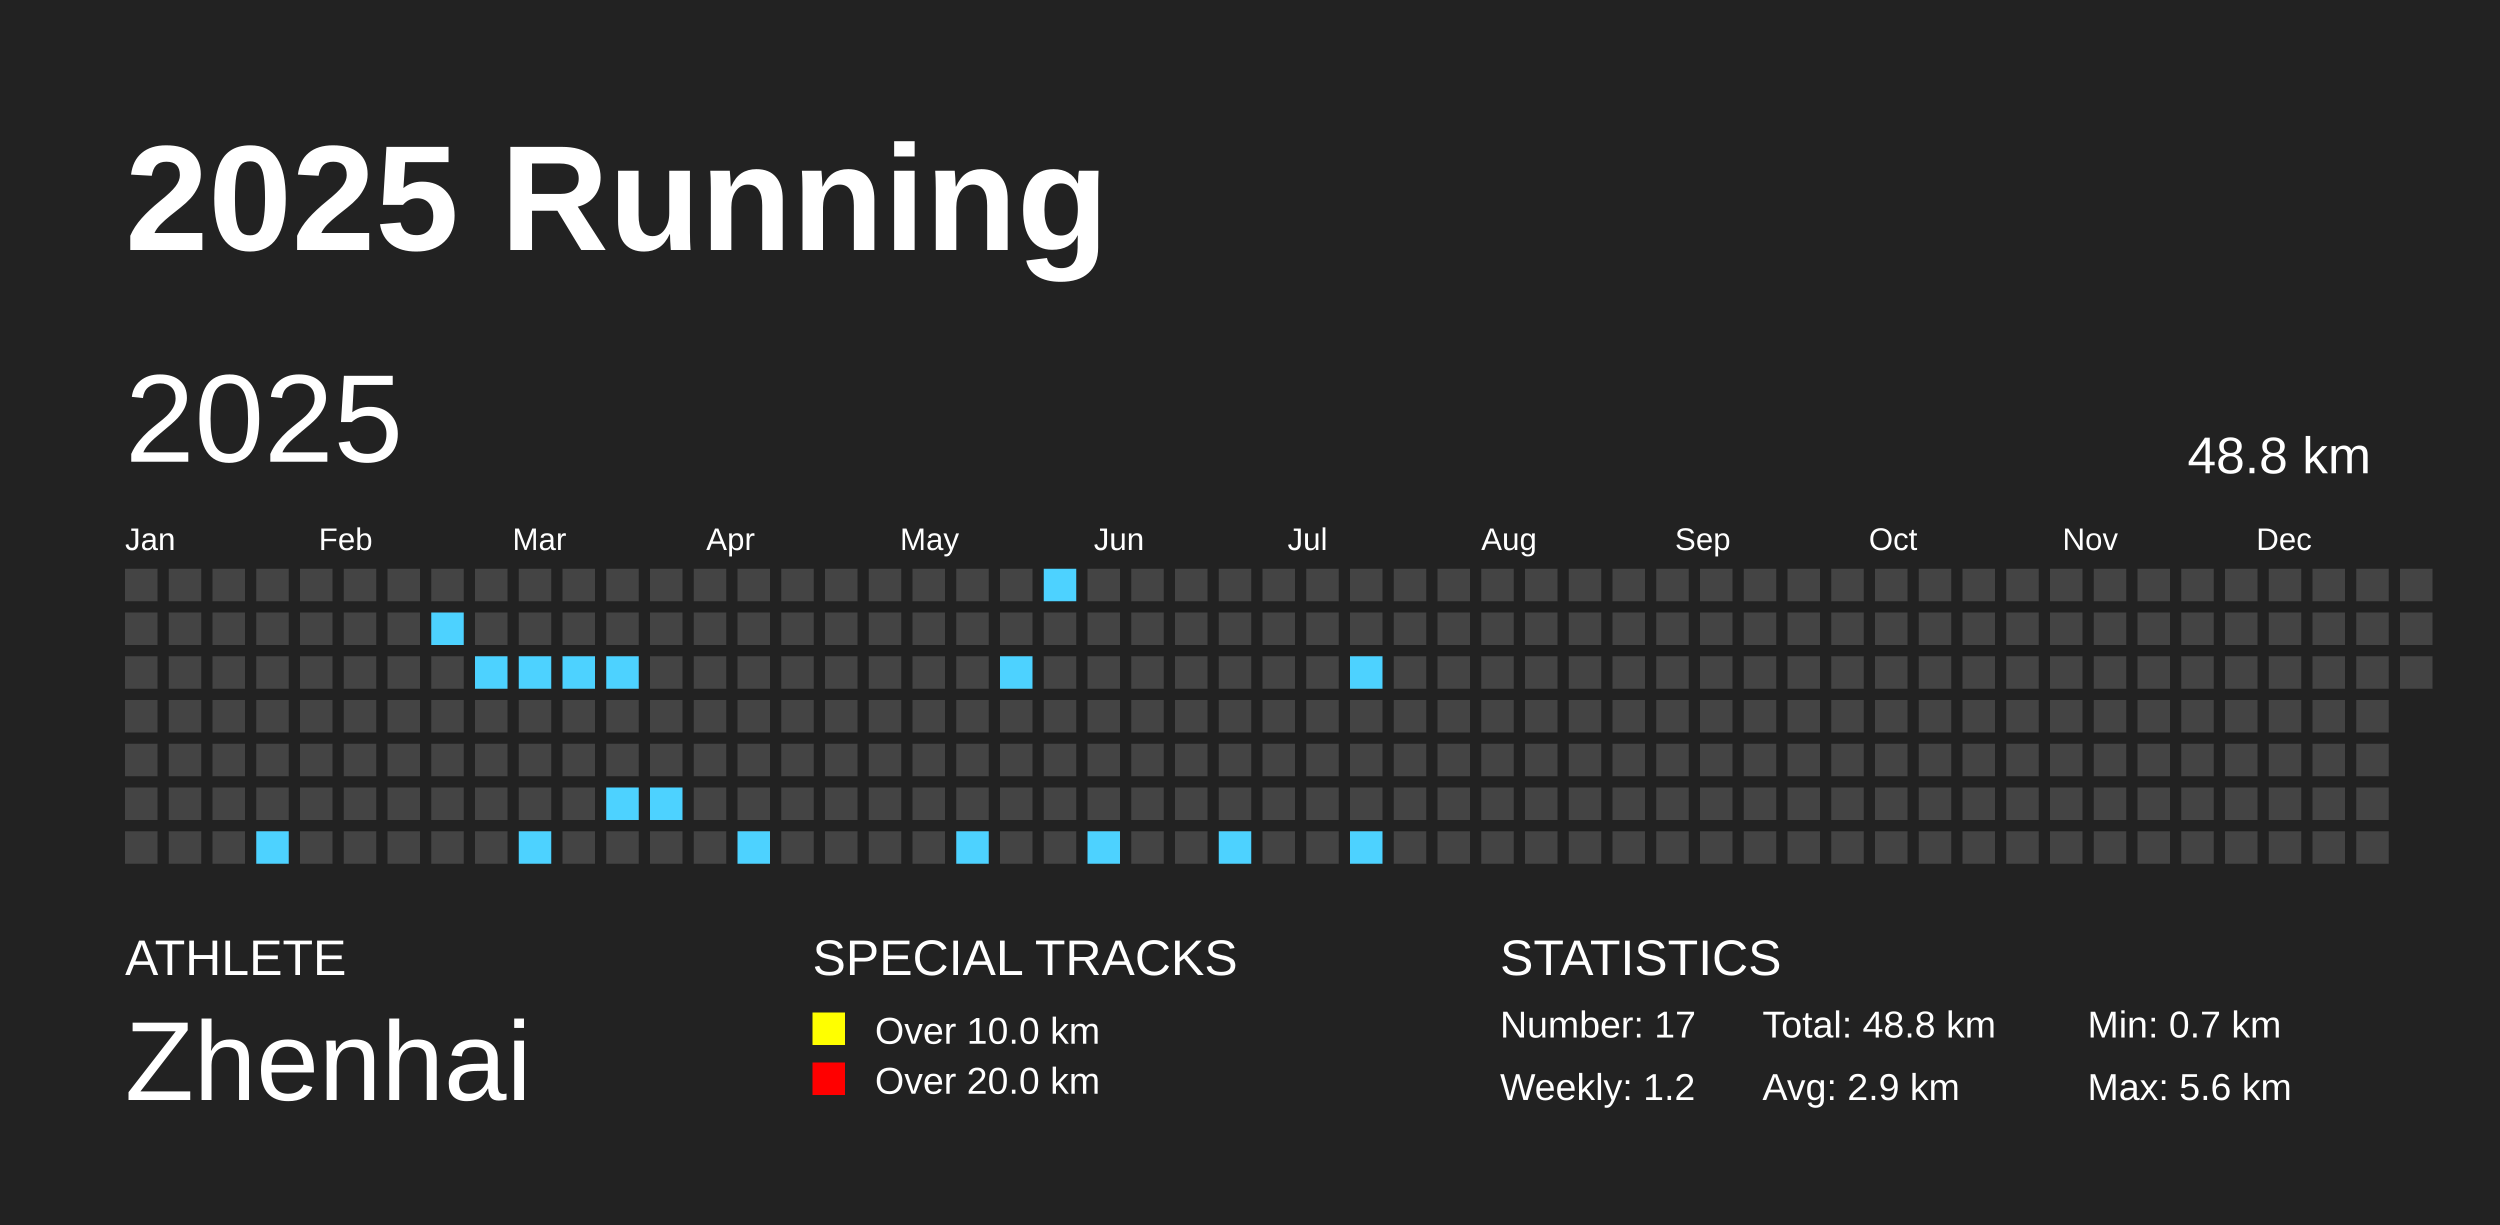
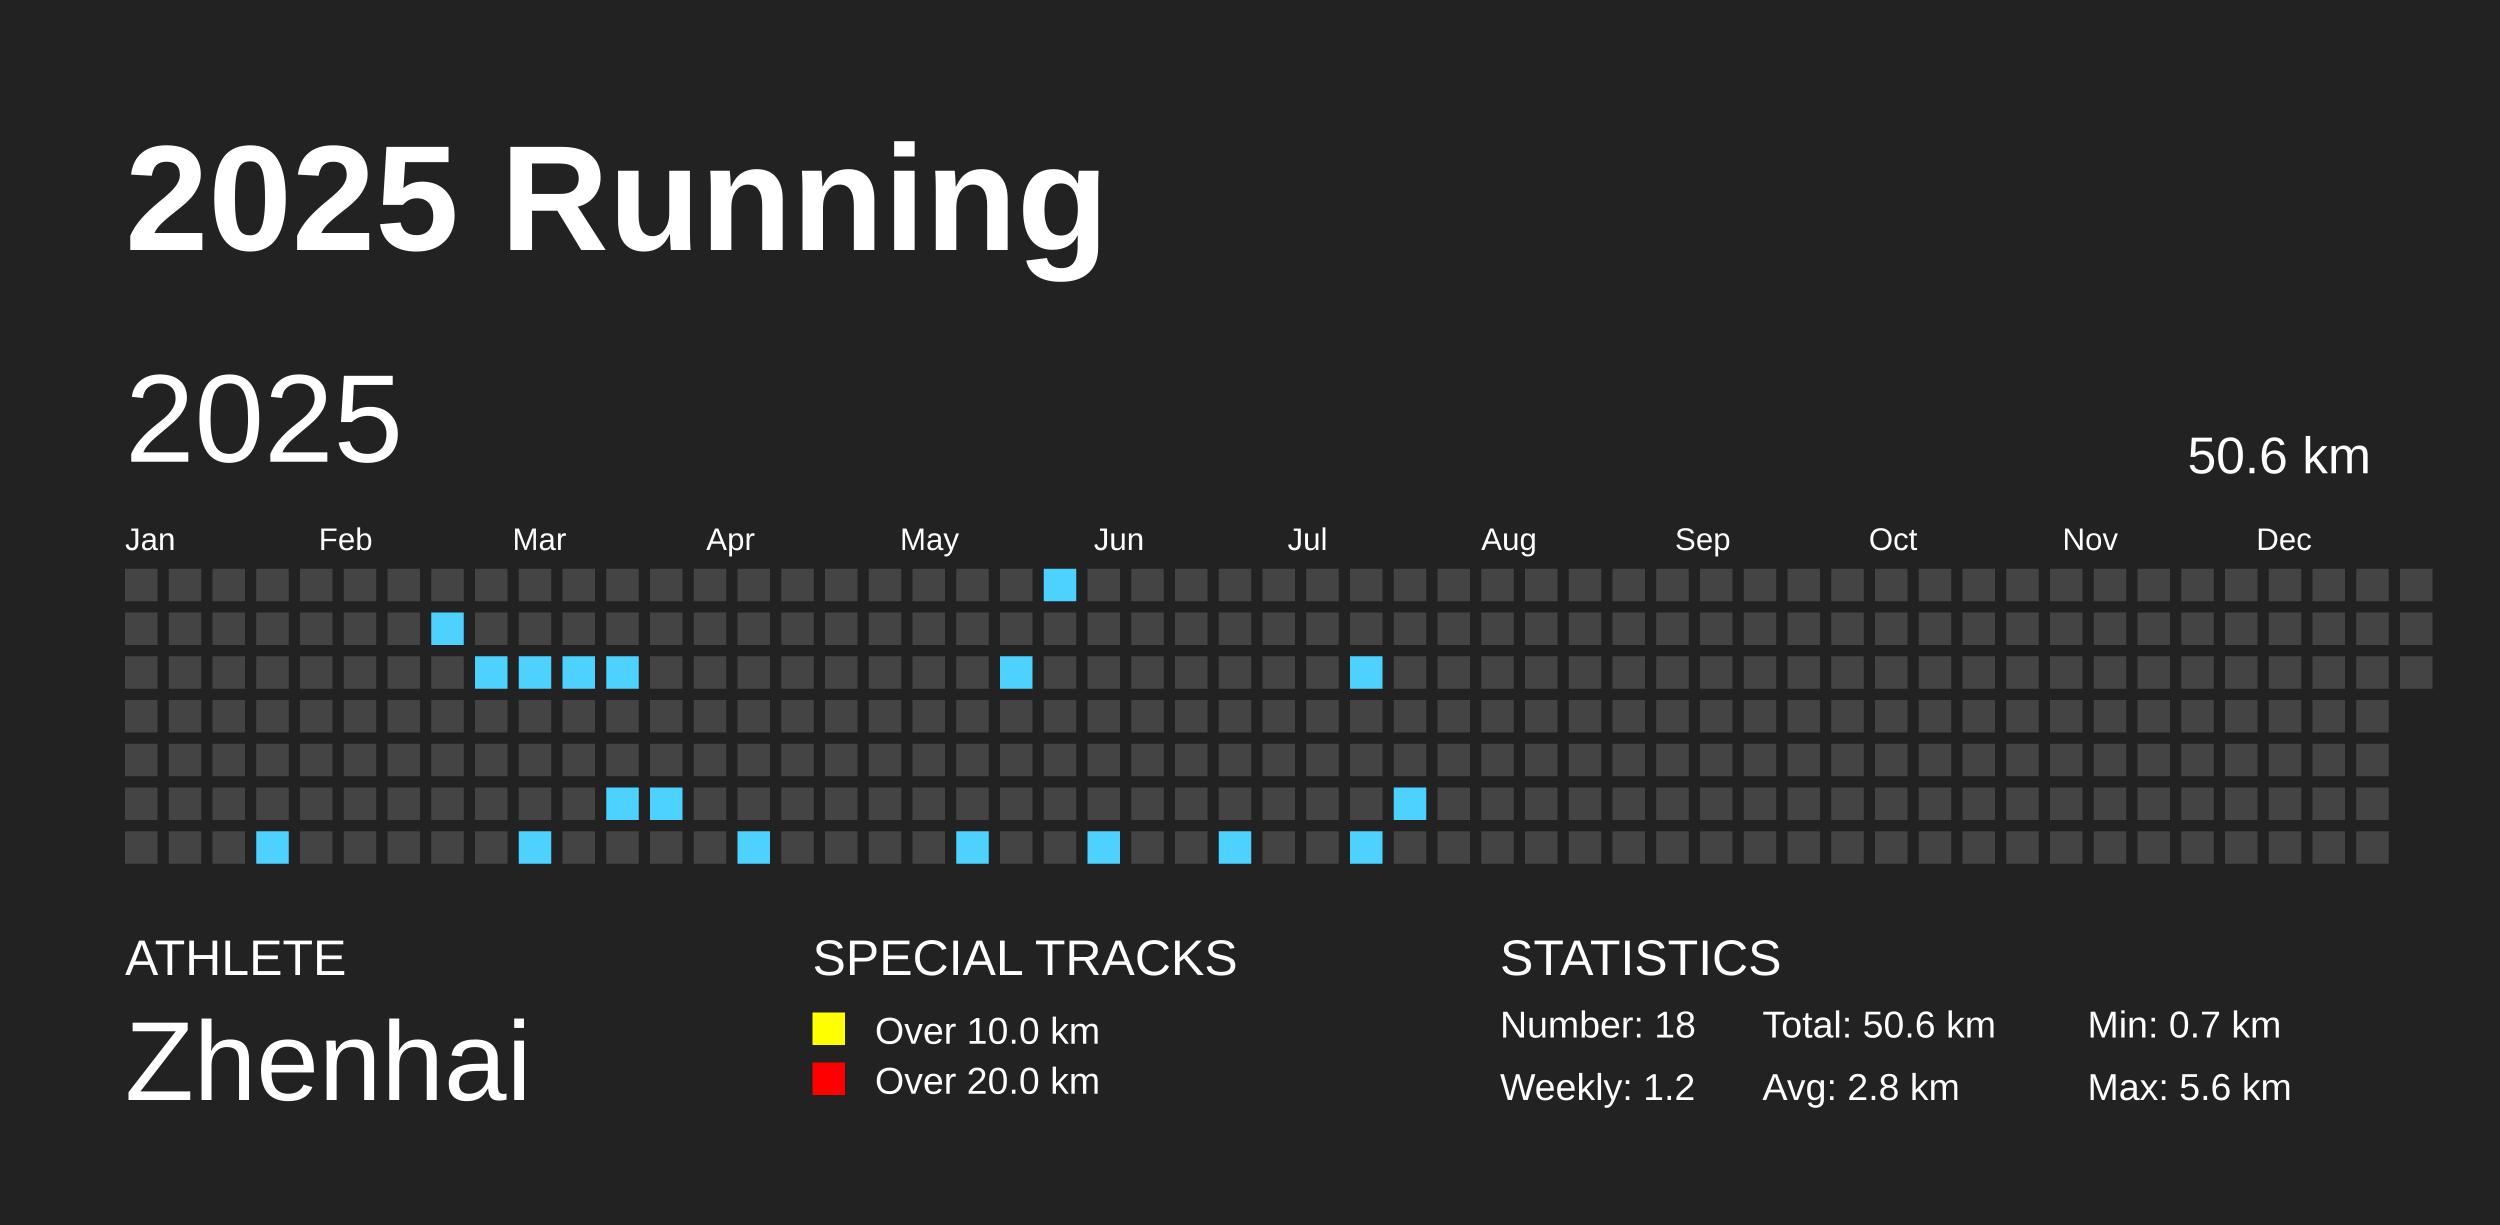
<svg xmlns="http://www.w3.org/2000/svg" baseProfile="full" height="98mm" version="1.1" viewBox="0,0,200,98" width="200mm">
  <defs />
  <rect fill="#222222" height="98" width="200" x="0" y="0" />
  <text fill="#FFFFFF" style="font-size:12px; font-family:Arial; font-weight:bold;" x="10" y="20">2025 Running</text>
  <text fill="#FFFFFF" style="font-size:4px; font-family:Arial" x="10" y="78">ATHLETE</text>
  <text fill="#FFFFFF" style="font-size:9px; font-family:Arial" x="10" y="88">Zhenhai</text>
  <text fill="#FFFFFF" style="font-size:4px; font-family:Arial" x="65" y="78">SPECIAL TRACKS</text>
  <rect fill="yellow" height="2.6" width="2.6" x="65" y="81" />
  <text fill="#FFFFFF" style="font-size:3px; font-family:Arial" x="70" y="83.5">Over 10.0 km</text>
  <rect fill="red" height="2.6" width="2.6" x="65" y="85" />
  <text fill="#FFFFFF" style="font-size:3px; font-family:Arial" x="70" y="87.5">Over 20.0 km</text>
  <text fill="#FFFFFF" style="font-size:4px; font-family:Arial" x="120" y="78">STATISTICS</text>
-   <text fill="#FFFFFF" style="font-size:3px; font-family:Arial" x="120" y="83">Number: 17</text>
+   <text fill="#FFFFFF" style="font-size:3px; font-family:Arial" x="120" y="83">Number: 18</text>
  <text fill="#FFFFFF" style="font-size:3px; font-family:Arial" x="120" y="88">Weekly: 1.2</text>
-   <text fill="#FFFFFF" style="font-size:3px; font-family:Arial" x="141" y="83">Total: 48.8 km</text>
-   <text fill="#FFFFFF" style="font-size:3px; font-family:Arial" x="141" y="88">Avg: 2.9 km</text>
+   <text fill="#FFFFFF" style="font-size:3px; font-family:Arial" x="141" y="83">Total: 50.6 km</text>
+   <text fill="#FFFFFF" style="font-size:3px; font-family:Arial" x="141" y="88">Avg: 2.8 km</text>
  <text fill="#FFFFFF" style="font-size:3px; font-family:Arial" x="167" y="83">Min: 0.7 km</text>
  <text fill="#FFFFFF" style="font-size:3px; font-family:Arial" x="167" y="88">Max: 5.6 km</text>
  <text dominant-baseline="hanging" fill="#FFFFFF" style="font-size:10.0px; font-family:Arial;" x="10" y="30">2025</text>
-   <text dominant-baseline="hanging" fill="#FFFFFF" style="font-size:4.125px; font-family:Arial;" x="175" y="35">48.8 km</text>
+   <text dominant-baseline="hanging" fill="#FFFFFF" style="font-size:4.125px; font-family:Arial;" x="175" y="35">50.6 km</text>
  <text fill="#FFFFFF" style="font-size:2.5px; font-family:Arial" x="10.0" y="44">Jan</text>
  <text fill="#FFFFFF" style="font-size:2.5px; font-family:Arial" x="25.5" y="44">Feb</text>
  <text fill="#FFFFFF" style="font-size:2.5px; font-family:Arial" x="41.0" y="44">Mar</text>
  <text fill="#FFFFFF" style="font-size:2.5px; font-family:Arial" x="56.5" y="44">Apr</text>
  <text fill="#FFFFFF" style="font-size:2.5px; font-family:Arial" x="72.0" y="44">May</text>
  <text fill="#FFFFFF" style="font-size:2.5px; font-family:Arial" x="87.5" y="44">Jun</text>
  <text fill="#FFFFFF" style="font-size:2.5px; font-family:Arial" x="103.0" y="44">Jul</text>
  <text fill="#FFFFFF" style="font-size:2.5px; font-family:Arial" x="118.5" y="44">Aug</text>
  <text fill="#FFFFFF" style="font-size:2.5px; font-family:Arial" x="134.0" y="44">Sep</text>
  <text fill="#FFFFFF" style="font-size:2.5px; font-family:Arial" x="149.5" y="44">Oct</text>
  <text fill="#FFFFFF" style="font-size:2.5px; font-family:Arial" x="165.0" y="44">Nov</text>
  <text fill="#FFFFFF" style="font-size:2.5px; font-family:Arial" x="180.5" y="44">Dec</text>
  <rect fill="#444444" height="2.6" width="2.6" x="10.0" y="45.5" />
  <rect fill="#444444" height="2.6" width="2.6" x="10.0" y="49.0" />
  <rect fill="#444444" height="2.6" width="2.6" x="10.0" y="52.5" />
  <rect fill="#444444" height="2.6" width="2.6" x="10.0" y="56.0" />
  <rect fill="#444444" height="2.6" width="2.6" x="10.0" y="59.5" />
  <rect fill="#444444" height="2.6" width="2.6" x="10.0" y="63.0" />
  <rect fill="#444444" height="2.6" width="2.6" x="10.0" y="66.5" />
  <rect fill="#444444" height="2.6" width="2.6" x="13.5" y="45.5" />
  <rect fill="#444444" height="2.6" width="2.6" x="13.5" y="49.0" />
  <rect fill="#444444" height="2.6" width="2.6" x="13.5" y="52.5" />
  <rect fill="#444444" height="2.6" width="2.6" x="13.5" y="56.0" />
  <rect fill="#444444" height="2.6" width="2.6" x="13.5" y="59.5" />
  <rect fill="#444444" height="2.6" width="2.6" x="13.5" y="63.0" />
  <rect fill="#444444" height="2.6" width="2.6" x="13.5" y="66.5" />
  <rect fill="#444444" height="2.6" width="2.6" x="17.0" y="45.5" />
  <rect fill="#444444" height="2.6" width="2.6" x="17.0" y="49.0" />
  <rect fill="#444444" height="2.6" width="2.6" x="17.0" y="52.5" />
  <rect fill="#444444" height="2.6" width="2.6" x="17.0" y="56.0" />
  <rect fill="#444444" height="2.6" width="2.6" x="17.0" y="59.5" />
  <rect fill="#444444" height="2.6" width="2.6" x="17.0" y="63.0" />
  <rect fill="#444444" height="2.6" width="2.6" x="17.0" y="66.5" />
  <rect fill="#444444" height="2.6" width="2.6" x="20.5" y="45.5" />
  <rect fill="#444444" height="2.6" width="2.6" x="20.5" y="49.0" />
  <rect fill="#444444" height="2.6" width="2.6" x="20.5" y="52.5" />
  <rect fill="#444444" height="2.6" width="2.6" x="20.5" y="56.0" />
  <rect fill="#444444" height="2.6" width="2.6" x="20.5" y="59.5" />
  <rect fill="#444444" height="2.6" width="2.6" x="20.5" y="63.0" />
  <rect fill="#4DD2FF" height="2.6" width="2.6" x="20.5" y="66.5" />
  <rect fill="#444444" height="2.6" width="2.6" x="24.0" y="45.5" />
  <rect fill="#444444" height="2.6" width="2.6" x="24.0" y="49.0" />
  <rect fill="#444444" height="2.6" width="2.6" x="24.0" y="52.5" />
  <rect fill="#444444" height="2.6" width="2.6" x="24.0" y="56.0" />
  <rect fill="#444444" height="2.6" width="2.6" x="24.0" y="59.5" />
  <rect fill="#444444" height="2.6" width="2.6" x="24.0" y="63.0" />
  <rect fill="#444444" height="2.6" width="2.6" x="24.0" y="66.5" />
  <rect fill="#444444" height="2.6" width="2.6" x="27.5" y="45.5" />
  <rect fill="#444444" height="2.6" width="2.6" x="27.5" y="49.0" />
  <rect fill="#444444" height="2.6" width="2.6" x="27.5" y="52.5" />
  <rect fill="#444444" height="2.6" width="2.6" x="27.5" y="56.0" />
  <rect fill="#444444" height="2.6" width="2.6" x="27.5" y="59.5" />
  <rect fill="#444444" height="2.6" width="2.6" x="27.5" y="63.0" />
  <rect fill="#444444" height="2.6" width="2.6" x="27.5" y="66.5" />
  <rect fill="#444444" height="2.6" width="2.6" x="31.0" y="45.5" />
  <rect fill="#444444" height="2.6" width="2.6" x="31.0" y="49.0" />
  <rect fill="#444444" height="2.6" width="2.6" x="31.0" y="52.5" />
  <rect fill="#444444" height="2.6" width="2.6" x="31.0" y="56.0" />
  <rect fill="#444444" height="2.6" width="2.6" x="31.0" y="59.5" />
  <rect fill="#444444" height="2.6" width="2.6" x="31.0" y="63.0" />
  <rect fill="#444444" height="2.6" width="2.6" x="31.0" y="66.5" />
  <rect fill="#444444" height="2.6" width="2.6" x="34.5" y="45.5" />
  <rect fill="#4DD2FF" height="2.6" width="2.6" x="34.5" y="49.0" />
  <rect fill="#444444" height="2.6" width="2.6" x="34.5" y="52.5" />
  <rect fill="#444444" height="2.6" width="2.6" x="34.5" y="56.0" />
  <rect fill="#444444" height="2.6" width="2.6" x="34.5" y="59.5" />
  <rect fill="#444444" height="2.6" width="2.6" x="34.5" y="63.0" />
  <rect fill="#444444" height="2.6" width="2.6" x="34.5" y="66.5" />
  <rect fill="#444444" height="2.6" width="2.6" x="38.0" y="45.5" />
  <rect fill="#444444" height="2.6" width="2.6" x="38.0" y="49.0" />
  <rect fill="#4DD2FF" height="2.6" width="2.6" x="38.0" y="52.5" />
  <rect fill="#444444" height="2.6" width="2.6" x="38.0" y="56.0" />
  <rect fill="#444444" height="2.6" width="2.6" x="38.0" y="59.5" />
  <rect fill="#444444" height="2.6" width="2.6" x="38.0" y="63.0" />
  <rect fill="#444444" height="2.6" width="2.6" x="38.0" y="66.5" />
  <rect fill="#444444" height="2.6" width="2.6" x="41.5" y="45.5" />
  <rect fill="#444444" height="2.6" width="2.6" x="41.5" y="49.0" />
  <rect fill="#4DD2FF" height="2.6" width="2.6" x="41.5" y="52.5" />
  <rect fill="#444444" height="2.6" width="2.6" x="41.5" y="56.0" />
  <rect fill="#444444" height="2.6" width="2.6" x="41.5" y="59.5" />
  <rect fill="#444444" height="2.6" width="2.6" x="41.5" y="63.0" />
  <rect fill="#4DD2FF" height="2.6" width="2.6" x="41.5" y="66.5" />
  <rect fill="#444444" height="2.6" width="2.6" x="45.0" y="45.5" />
  <rect fill="#444444" height="2.6" width="2.6" x="45.0" y="49.0" />
  <rect fill="#4DD2FF" height="2.6" width="2.6" x="45.0" y="52.5" />
  <rect fill="#444444" height="2.6" width="2.6" x="45.0" y="56.0" />
  <rect fill="#444444" height="2.6" width="2.6" x="45.0" y="59.5" />
  <rect fill="#444444" height="2.6" width="2.6" x="45.0" y="63.0" />
  <rect fill="#444444" height="2.6" width="2.6" x="45.0" y="66.5" />
  <rect fill="#444444" height="2.6" width="2.6" x="48.5" y="45.5" />
  <rect fill="#444444" height="2.6" width="2.6" x="48.5" y="49.0" />
  <rect fill="#4DD2FF" height="2.6" width="2.6" x="48.5" y="52.5" />
  <rect fill="#444444" height="2.6" width="2.6" x="48.5" y="56.0" />
  <rect fill="#444444" height="2.6" width="2.6" x="48.5" y="59.5" />
  <rect fill="#4DD2FF" height="2.6" width="2.6" x="48.5" y="63.0" />
  <rect fill="#444444" height="2.6" width="2.6" x="48.5" y="66.5" />
  <rect fill="#444444" height="2.6" width="2.6" x="52.0" y="45.5" />
  <rect fill="#444444" height="2.6" width="2.6" x="52.0" y="49.0" />
  <rect fill="#444444" height="2.6" width="2.6" x="52.0" y="52.5" />
  <rect fill="#444444" height="2.6" width="2.6" x="52.0" y="56.0" />
  <rect fill="#444444" height="2.6" width="2.6" x="52.0" y="59.5" />
  <rect fill="#4DD2FF" height="2.6" width="2.6" x="52.0" y="63.0" />
  <rect fill="#444444" height="2.6" width="2.6" x="52.0" y="66.5" />
  <rect fill="#444444" height="2.6" width="2.6" x="55.5" y="45.5" />
  <rect fill="#444444" height="2.6" width="2.6" x="55.5" y="49.0" />
  <rect fill="#444444" height="2.6" width="2.6" x="55.5" y="52.5" />
  <rect fill="#444444" height="2.6" width="2.6" x="55.5" y="56.0" />
  <rect fill="#444444" height="2.6" width="2.6" x="55.5" y="59.5" />
  <rect fill="#444444" height="2.6" width="2.6" x="55.5" y="63.0" />
  <rect fill="#444444" height="2.6" width="2.6" x="55.5" y="66.5" />
  <rect fill="#444444" height="2.6" width="2.6" x="59.0" y="45.5" />
  <rect fill="#444444" height="2.6" width="2.6" x="59.0" y="49.0" />
  <rect fill="#444444" height="2.6" width="2.6" x="59.0" y="52.5" />
  <rect fill="#444444" height="2.6" width="2.6" x="59.0" y="56.0" />
  <rect fill="#444444" height="2.6" width="2.6" x="59.0" y="59.5" />
  <rect fill="#444444" height="2.6" width="2.6" x="59.0" y="63.0" />
  <rect fill="#4DD2FF" height="2.6" width="2.6" x="59.0" y="66.5" />
  <rect fill="#444444" height="2.6" width="2.6" x="62.5" y="45.5" />
  <rect fill="#444444" height="2.6" width="2.6" x="62.5" y="49.0" />
  <rect fill="#444444" height="2.6" width="2.6" x="62.5" y="52.5" />
  <rect fill="#444444" height="2.6" width="2.6" x="62.5" y="56.0" />
  <rect fill="#444444" height="2.6" width="2.6" x="62.5" y="59.5" />
  <rect fill="#444444" height="2.6" width="2.6" x="62.5" y="63.0" />
  <rect fill="#444444" height="2.6" width="2.6" x="62.5" y="66.5" />
  <rect fill="#444444" height="2.6" width="2.6" x="66.0" y="45.5" />
  <rect fill="#444444" height="2.6" width="2.6" x="66.0" y="49.0" />
  <rect fill="#444444" height="2.6" width="2.6" x="66.0" y="52.5" />
  <rect fill="#444444" height="2.6" width="2.6" x="66.0" y="56.0" />
  <rect fill="#444444" height="2.6" width="2.6" x="66.0" y="59.5" />
  <rect fill="#444444" height="2.6" width="2.6" x="66.0" y="63.0" />
  <rect fill="#444444" height="2.6" width="2.6" x="66.0" y="66.5" />
  <rect fill="#444444" height="2.6" width="2.6" x="69.5" y="45.5" />
  <rect fill="#444444" height="2.6" width="2.6" x="69.5" y="49.0" />
  <rect fill="#444444" height="2.6" width="2.6" x="69.5" y="52.5" />
  <rect fill="#444444" height="2.6" width="2.6" x="69.5" y="56.0" />
  <rect fill="#444444" height="2.6" width="2.6" x="69.5" y="59.5" />
  <rect fill="#444444" height="2.6" width="2.6" x="69.5" y="63.0" />
  <rect fill="#444444" height="2.6" width="2.6" x="69.5" y="66.5" />
  <rect fill="#444444" height="2.6" width="2.6" x="73.0" y="45.5" />
  <rect fill="#444444" height="2.6" width="2.6" x="73.0" y="49.0" />
  <rect fill="#444444" height="2.6" width="2.6" x="73.0" y="52.5" />
  <rect fill="#444444" height="2.6" width="2.6" x="73.0" y="56.0" />
  <rect fill="#444444" height="2.6" width="2.6" x="73.0" y="59.5" />
  <rect fill="#444444" height="2.6" width="2.6" x="73.0" y="63.0" />
  <rect fill="#444444" height="2.6" width="2.6" x="73.0" y="66.5" />
  <rect fill="#444444" height="2.6" width="2.6" x="76.5" y="45.5" />
  <rect fill="#444444" height="2.6" width="2.6" x="76.5" y="49.0" />
  <rect fill="#444444" height="2.6" width="2.6" x="76.5" y="52.5" />
  <rect fill="#444444" height="2.6" width="2.6" x="76.5" y="56.0" />
  <rect fill="#444444" height="2.6" width="2.6" x="76.5" y="59.5" />
  <rect fill="#444444" height="2.6" width="2.6" x="76.5" y="63.0" />
  <rect fill="#4DD2FF" height="2.6" width="2.6" x="76.5" y="66.5" />
  <rect fill="#444444" height="2.6" width="2.6" x="80.0" y="45.5" />
  <rect fill="#444444" height="2.6" width="2.6" x="80.0" y="49.0" />
  <rect fill="#4DD2FF" height="2.6" width="2.6" x="80.0" y="52.5" />
  <rect fill="#444444" height="2.6" width="2.6" x="80.0" y="56.0" />
  <rect fill="#444444" height="2.6" width="2.6" x="80.0" y="59.5" />
  <rect fill="#444444" height="2.6" width="2.6" x="80.0" y="63.0" />
  <rect fill="#444444" height="2.6" width="2.6" x="80.0" y="66.5" />
  <rect fill="#4DD2FF" height="2.6" width="2.6" x="83.5" y="45.5" />
  <rect fill="#444444" height="2.6" width="2.6" x="83.5" y="49.0" />
  <rect fill="#444444" height="2.6" width="2.6" x="83.5" y="52.5" />
  <rect fill="#444444" height="2.6" width="2.6" x="83.5" y="56.0" />
  <rect fill="#444444" height="2.6" width="2.6" x="83.5" y="59.5" />
  <rect fill="#444444" height="2.6" width="2.6" x="83.5" y="63.0" />
  <rect fill="#444444" height="2.6" width="2.6" x="83.5" y="66.5" />
  <rect fill="#444444" height="2.6" width="2.6" x="87.0" y="45.5" />
  <rect fill="#444444" height="2.6" width="2.6" x="87.0" y="49.0" />
  <rect fill="#444444" height="2.6" width="2.6" x="87.0" y="52.5" />
  <rect fill="#444444" height="2.6" width="2.6" x="87.0" y="56.0" />
  <rect fill="#444444" height="2.6" width="2.6" x="87.0" y="59.5" />
  <rect fill="#444444" height="2.6" width="2.6" x="87.0" y="63.0" />
  <rect fill="#4DD2FF" height="2.6" width="2.6" x="87.0" y="66.5" />
  <rect fill="#444444" height="2.6" width="2.6" x="90.5" y="45.5" />
  <rect fill="#444444" height="2.6" width="2.6" x="90.5" y="49.0" />
  <rect fill="#444444" height="2.6" width="2.6" x="90.5" y="52.5" />
  <rect fill="#444444" height="2.6" width="2.6" x="90.5" y="56.0" />
  <rect fill="#444444" height="2.6" width="2.6" x="90.5" y="59.5" />
  <rect fill="#444444" height="2.6" width="2.6" x="90.5" y="63.0" />
  <rect fill="#444444" height="2.6" width="2.6" x="90.5" y="66.5" />
  <rect fill="#444444" height="2.6" width="2.6" x="94.0" y="45.5" />
  <rect fill="#444444" height="2.6" width="2.6" x="94.0" y="49.0" />
  <rect fill="#444444" height="2.6" width="2.6" x="94.0" y="52.5" />
  <rect fill="#444444" height="2.6" width="2.6" x="94.0" y="56.0" />
  <rect fill="#444444" height="2.6" width="2.6" x="94.0" y="59.5" />
  <rect fill="#444444" height="2.6" width="2.6" x="94.0" y="63.0" />
  <rect fill="#444444" height="2.6" width="2.6" x="94.0" y="66.5" />
  <rect fill="#444444" height="2.6" width="2.6" x="97.5" y="45.5" />
  <rect fill="#444444" height="2.6" width="2.6" x="97.5" y="49.0" />
  <rect fill="#444444" height="2.6" width="2.6" x="97.5" y="52.5" />
  <rect fill="#444444" height="2.6" width="2.6" x="97.5" y="56.0" />
  <rect fill="#444444" height="2.6" width="2.6" x="97.5" y="59.5" />
  <rect fill="#444444" height="2.6" width="2.6" x="97.5" y="63.0" />
  <rect fill="#4DD2FF" height="2.6" width="2.6" x="97.5" y="66.5" />
  <rect fill="#444444" height="2.6" width="2.6" x="101.0" y="45.5" />
  <rect fill="#444444" height="2.6" width="2.6" x="101.0" y="49.0" />
  <rect fill="#444444" height="2.6" width="2.6" x="101.0" y="52.5" />
  <rect fill="#444444" height="2.6" width="2.6" x="101.0" y="56.0" />
  <rect fill="#444444" height="2.6" width="2.6" x="101.0" y="59.5" />
  <rect fill="#444444" height="2.6" width="2.6" x="101.0" y="63.0" />
  <rect fill="#444444" height="2.6" width="2.6" x="101.0" y="66.5" />
  <rect fill="#444444" height="2.6" width="2.6" x="104.5" y="45.5" />
  <rect fill="#444444" height="2.6" width="2.6" x="104.5" y="49.0" />
  <rect fill="#444444" height="2.6" width="2.6" x="104.5" y="52.5" />
  <rect fill="#444444" height="2.6" width="2.6" x="104.5" y="56.0" />
  <rect fill="#444444" height="2.6" width="2.6" x="104.5" y="59.5" />
  <rect fill="#444444" height="2.6" width="2.6" x="104.5" y="63.0" />
  <rect fill="#444444" height="2.6" width="2.6" x="104.5" y="66.5" />
  <rect fill="#444444" height="2.6" width="2.6" x="108.0" y="45.5" />
  <rect fill="#444444" height="2.6" width="2.6" x="108.0" y="49.0" />
  <rect fill="#4DD2FF" height="2.6" width="2.6" x="108.0" y="52.5" />
  <rect fill="#444444" height="2.6" width="2.6" x="108.0" y="56.0" />
  <rect fill="#444444" height="2.6" width="2.6" x="108.0" y="59.5" />
  <rect fill="#444444" height="2.6" width="2.6" x="108.0" y="63.0" />
  <rect fill="#4DD2FF" height="2.6" width="2.6" x="108.0" y="66.5" />
  <rect fill="#444444" height="2.6" width="2.6" x="111.5" y="45.5" />
  <rect fill="#444444" height="2.6" width="2.6" x="111.5" y="49.0" />
  <rect fill="#444444" height="2.6" width="2.6" x="111.5" y="52.5" />
  <rect fill="#444444" height="2.6" width="2.6" x="111.5" y="56.0" />
  <rect fill="#444444" height="2.6" width="2.6" x="111.5" y="59.5" />
-   <rect fill="#444444" height="2.6" width="2.6" x="111.5" y="63.0" />
+   <rect fill="#4DD2FF" height="2.6" width="2.6" x="111.5" y="63.0" />
  <rect fill="#444444" height="2.6" width="2.6" x="111.5" y="66.5" />
  <rect fill="#444444" height="2.6" width="2.6" x="115.0" y="45.5" />
  <rect fill="#444444" height="2.6" width="2.6" x="115.0" y="49.0" />
  <rect fill="#444444" height="2.6" width="2.6" x="115.0" y="52.5" />
  <rect fill="#444444" height="2.6" width="2.6" x="115.0" y="56.0" />
  <rect fill="#444444" height="2.6" width="2.6" x="115.0" y="59.5" />
  <rect fill="#444444" height="2.6" width="2.6" x="115.0" y="63.0" />
  <rect fill="#444444" height="2.6" width="2.6" x="115.0" y="66.5" />
  <rect fill="#444444" height="2.6" width="2.6" x="118.5" y="45.5" />
  <rect fill="#444444" height="2.6" width="2.6" x="118.5" y="49.0" />
  <rect fill="#444444" height="2.6" width="2.6" x="118.5" y="52.5" />
  <rect fill="#444444" height="2.6" width="2.6" x="118.5" y="56.0" />
  <rect fill="#444444" height="2.6" width="2.6" x="118.5" y="59.5" />
  <rect fill="#444444" height="2.6" width="2.6" x="118.5" y="63.0" />
  <rect fill="#444444" height="2.6" width="2.6" x="118.5" y="66.5" />
  <rect fill="#444444" height="2.6" width="2.6" x="122.0" y="45.5" />
  <rect fill="#444444" height="2.6" width="2.6" x="122.0" y="49.0" />
  <rect fill="#444444" height="2.6" width="2.6" x="122.0" y="52.5" />
  <rect fill="#444444" height="2.6" width="2.6" x="122.0" y="56.0" />
  <rect fill="#444444" height="2.6" width="2.6" x="122.0" y="59.5" />
  <rect fill="#444444" height="2.6" width="2.6" x="122.0" y="63.0" />
  <rect fill="#444444" height="2.6" width="2.6" x="122.0" y="66.5" />
  <rect fill="#444444" height="2.6" width="2.6" x="125.5" y="45.5" />
  <rect fill="#444444" height="2.6" width="2.6" x="125.5" y="49.0" />
  <rect fill="#444444" height="2.6" width="2.6" x="125.5" y="52.5" />
  <rect fill="#444444" height="2.6" width="2.6" x="125.5" y="56.0" />
  <rect fill="#444444" height="2.6" width="2.6" x="125.5" y="59.5" />
  <rect fill="#444444" height="2.6" width="2.6" x="125.5" y="63.0" />
  <rect fill="#444444" height="2.6" width="2.6" x="125.5" y="66.5" />
  <rect fill="#444444" height="2.6" width="2.6" x="129.0" y="45.5" />
  <rect fill="#444444" height="2.6" width="2.6" x="129.0" y="49.0" />
  <rect fill="#444444" height="2.6" width="2.6" x="129.0" y="52.5" />
  <rect fill="#444444" height="2.6" width="2.6" x="129.0" y="56.0" />
  <rect fill="#444444" height="2.6" width="2.6" x="129.0" y="59.5" />
  <rect fill="#444444" height="2.6" width="2.6" x="129.0" y="63.0" />
  <rect fill="#444444" height="2.6" width="2.6" x="129.0" y="66.5" />
  <rect fill="#444444" height="2.6" width="2.6" x="132.5" y="45.5" />
  <rect fill="#444444" height="2.6" width="2.6" x="132.5" y="49.0" />
  <rect fill="#444444" height="2.6" width="2.6" x="132.5" y="52.5" />
  <rect fill="#444444" height="2.6" width="2.6" x="132.5" y="56.0" />
  <rect fill="#444444" height="2.6" width="2.6" x="132.5" y="59.5" />
  <rect fill="#444444" height="2.6" width="2.6" x="132.5" y="63.0" />
  <rect fill="#444444" height="2.6" width="2.6" x="132.5" y="66.5" />
  <rect fill="#444444" height="2.6" width="2.6" x="136.0" y="45.5" />
  <rect fill="#444444" height="2.6" width="2.6" x="136.0" y="49.0" />
  <rect fill="#444444" height="2.6" width="2.6" x="136.0" y="52.5" />
  <rect fill="#444444" height="2.6" width="2.6" x="136.0" y="56.0" />
  <rect fill="#444444" height="2.6" width="2.6" x="136.0" y="59.5" />
  <rect fill="#444444" height="2.6" width="2.6" x="136.0" y="63.0" />
  <rect fill="#444444" height="2.6" width="2.6" x="136.0" y="66.5" />
  <rect fill="#444444" height="2.6" width="2.6" x="139.5" y="45.5" />
  <rect fill="#444444" height="2.6" width="2.6" x="139.5" y="49.0" />
  <rect fill="#444444" height="2.6" width="2.6" x="139.5" y="52.5" />
  <rect fill="#444444" height="2.6" width="2.6" x="139.5" y="56.0" />
  <rect fill="#444444" height="2.6" width="2.6" x="139.5" y="59.5" />
  <rect fill="#444444" height="2.6" width="2.6" x="139.5" y="63.0" />
  <rect fill="#444444" height="2.6" width="2.6" x="139.5" y="66.5" />
  <rect fill="#444444" height="2.6" width="2.6" x="143.0" y="45.5" />
  <rect fill="#444444" height="2.6" width="2.6" x="143.0" y="49.0" />
  <rect fill="#444444" height="2.6" width="2.6" x="143.0" y="52.5" />
  <rect fill="#444444" height="2.6" width="2.6" x="143.0" y="56.0" />
  <rect fill="#444444" height="2.6" width="2.6" x="143.0" y="59.5" />
  <rect fill="#444444" height="2.6" width="2.6" x="143.0" y="63.0" />
  <rect fill="#444444" height="2.6" width="2.6" x="143.0" y="66.5" />
  <rect fill="#444444" height="2.6" width="2.6" x="146.5" y="45.5" />
  <rect fill="#444444" height="2.6" width="2.6" x="146.5" y="49.0" />
  <rect fill="#444444" height="2.6" width="2.6" x="146.5" y="52.5" />
  <rect fill="#444444" height="2.6" width="2.6" x="146.5" y="56.0" />
  <rect fill="#444444" height="2.6" width="2.6" x="146.5" y="59.5" />
  <rect fill="#444444" height="2.6" width="2.6" x="146.5" y="63.0" />
  <rect fill="#444444" height="2.6" width="2.6" x="146.5" y="66.5" />
  <rect fill="#444444" height="2.6" width="2.6" x="150.0" y="45.5" />
  <rect fill="#444444" height="2.6" width="2.6" x="150.0" y="49.0" />
  <rect fill="#444444" height="2.6" width="2.6" x="150.0" y="52.5" />
  <rect fill="#444444" height="2.6" width="2.6" x="150.0" y="56.0" />
  <rect fill="#444444" height="2.6" width="2.6" x="150.0" y="59.5" />
  <rect fill="#444444" height="2.6" width="2.6" x="150.0" y="63.0" />
  <rect fill="#444444" height="2.6" width="2.6" x="150.0" y="66.5" />
  <rect fill="#444444" height="2.6" width="2.6" x="153.5" y="45.5" />
  <rect fill="#444444" height="2.6" width="2.6" x="153.5" y="49.0" />
  <rect fill="#444444" height="2.6" width="2.6" x="153.5" y="52.5" />
  <rect fill="#444444" height="2.6" width="2.6" x="153.5" y="56.0" />
  <rect fill="#444444" height="2.6" width="2.6" x="153.5" y="59.5" />
  <rect fill="#444444" height="2.6" width="2.6" x="153.5" y="63.0" />
  <rect fill="#444444" height="2.6" width="2.6" x="153.5" y="66.5" />
  <rect fill="#444444" height="2.6" width="2.6" x="157.0" y="45.5" />
  <rect fill="#444444" height="2.6" width="2.6" x="157.0" y="49.0" />
  <rect fill="#444444" height="2.6" width="2.6" x="157.0" y="52.5" />
  <rect fill="#444444" height="2.6" width="2.6" x="157.0" y="56.0" />
  <rect fill="#444444" height="2.6" width="2.6" x="157.0" y="59.5" />
  <rect fill="#444444" height="2.6" width="2.6" x="157.0" y="63.0" />
  <rect fill="#444444" height="2.6" width="2.6" x="157.0" y="66.5" />
  <rect fill="#444444" height="2.6" width="2.6" x="160.5" y="45.5" />
  <rect fill="#444444" height="2.6" width="2.6" x="160.5" y="49.0" />
  <rect fill="#444444" height="2.6" width="2.6" x="160.5" y="52.5" />
  <rect fill="#444444" height="2.6" width="2.6" x="160.5" y="56.0" />
  <rect fill="#444444" height="2.6" width="2.6" x="160.5" y="59.5" />
  <rect fill="#444444" height="2.6" width="2.6" x="160.5" y="63.0" />
  <rect fill="#444444" height="2.6" width="2.6" x="160.5" y="66.5" />
  <rect fill="#444444" height="2.6" width="2.6" x="164.0" y="45.5" />
  <rect fill="#444444" height="2.6" width="2.6" x="164.0" y="49.0" />
  <rect fill="#444444" height="2.6" width="2.6" x="164.0" y="52.5" />
  <rect fill="#444444" height="2.6" width="2.6" x="164.0" y="56.0" />
  <rect fill="#444444" height="2.6" width="2.6" x="164.0" y="59.5" />
  <rect fill="#444444" height="2.6" width="2.6" x="164.0" y="63.0" />
  <rect fill="#444444" height="2.6" width="2.6" x="164.0" y="66.5" />
  <rect fill="#444444" height="2.6" width="2.6" x="167.5" y="45.5" />
  <rect fill="#444444" height="2.6" width="2.6" x="167.5" y="49.0" />
  <rect fill="#444444" height="2.6" width="2.6" x="167.5" y="52.5" />
  <rect fill="#444444" height="2.6" width="2.6" x="167.5" y="56.0" />
  <rect fill="#444444" height="2.6" width="2.6" x="167.5" y="59.5" />
  <rect fill="#444444" height="2.6" width="2.6" x="167.5" y="63.0" />
  <rect fill="#444444" height="2.6" width="2.6" x="167.5" y="66.5" />
  <rect fill="#444444" height="2.6" width="2.6" x="171.0" y="45.5" />
  <rect fill="#444444" height="2.6" width="2.6" x="171.0" y="49.0" />
  <rect fill="#444444" height="2.6" width="2.6" x="171.0" y="52.5" />
  <rect fill="#444444" height="2.6" width="2.6" x="171.0" y="56.0" />
  <rect fill="#444444" height="2.6" width="2.6" x="171.0" y="59.5" />
  <rect fill="#444444" height="2.6" width="2.6" x="171.0" y="63.0" />
  <rect fill="#444444" height="2.6" width="2.6" x="171.0" y="66.5" />
  <rect fill="#444444" height="2.6" width="2.6" x="174.5" y="45.5" />
  <rect fill="#444444" height="2.6" width="2.6" x="174.5" y="49.0" />
  <rect fill="#444444" height="2.6" width="2.6" x="174.5" y="52.5" />
  <rect fill="#444444" height="2.6" width="2.6" x="174.5" y="56.0" />
  <rect fill="#444444" height="2.6" width="2.6" x="174.5" y="59.5" />
  <rect fill="#444444" height="2.6" width="2.6" x="174.5" y="63.0" />
  <rect fill="#444444" height="2.6" width="2.6" x="174.5" y="66.5" />
  <rect fill="#444444" height="2.6" width="2.6" x="178.0" y="45.5" />
  <rect fill="#444444" height="2.6" width="2.6" x="178.0" y="49.0" />
  <rect fill="#444444" height="2.6" width="2.6" x="178.0" y="52.5" />
  <rect fill="#444444" height="2.6" width="2.6" x="178.0" y="56.0" />
  <rect fill="#444444" height="2.6" width="2.6" x="178.0" y="59.5" />
  <rect fill="#444444" height="2.6" width="2.6" x="178.0" y="63.0" />
  <rect fill="#444444" height="2.6" width="2.6" x="178.0" y="66.5" />
  <rect fill="#444444" height="2.6" width="2.6" x="181.5" y="45.5" />
  <rect fill="#444444" height="2.6" width="2.6" x="181.5" y="49.0" />
  <rect fill="#444444" height="2.6" width="2.6" x="181.5" y="52.5" />
  <rect fill="#444444" height="2.6" width="2.6" x="181.5" y="56.0" />
  <rect fill="#444444" height="2.6" width="2.6" x="181.5" y="59.5" />
  <rect fill="#444444" height="2.6" width="2.6" x="181.5" y="63.0" />
  <rect fill="#444444" height="2.6" width="2.6" x="181.5" y="66.5" />
  <rect fill="#444444" height="2.6" width="2.6" x="185.0" y="45.5" />
  <rect fill="#444444" height="2.6" width="2.6" x="185.0" y="49.0" />
  <rect fill="#444444" height="2.6" width="2.6" x="185.0" y="52.5" />
  <rect fill="#444444" height="2.6" width="2.6" x="185.0" y="56.0" />
  <rect fill="#444444" height="2.6" width="2.6" x="185.0" y="59.5" />
  <rect fill="#444444" height="2.6" width="2.6" x="185.0" y="63.0" />
  <rect fill="#444444" height="2.6" width="2.6" x="185.0" y="66.5" />
  <rect fill="#444444" height="2.6" width="2.6" x="188.5" y="45.5" />
  <rect fill="#444444" height="2.6" width="2.6" x="188.5" y="49.0" />
  <rect fill="#444444" height="2.6" width="2.6" x="188.5" y="52.5" />
  <rect fill="#444444" height="2.6" width="2.6" x="188.5" y="56.0" />
  <rect fill="#444444" height="2.6" width="2.6" x="188.5" y="59.5" />
  <rect fill="#444444" height="2.6" width="2.6" x="188.5" y="63.0" />
  <rect fill="#444444" height="2.6" width="2.6" x="188.5" y="66.5" />
  <rect fill="#444444" height="2.6" width="2.6" x="192.0" y="45.5" />
  <rect fill="#444444" height="2.6" width="2.6" x="192.0" y="49.0" />
  <rect fill="#444444" height="2.6" width="2.6" x="192.0" y="52.5" />
</svg>
